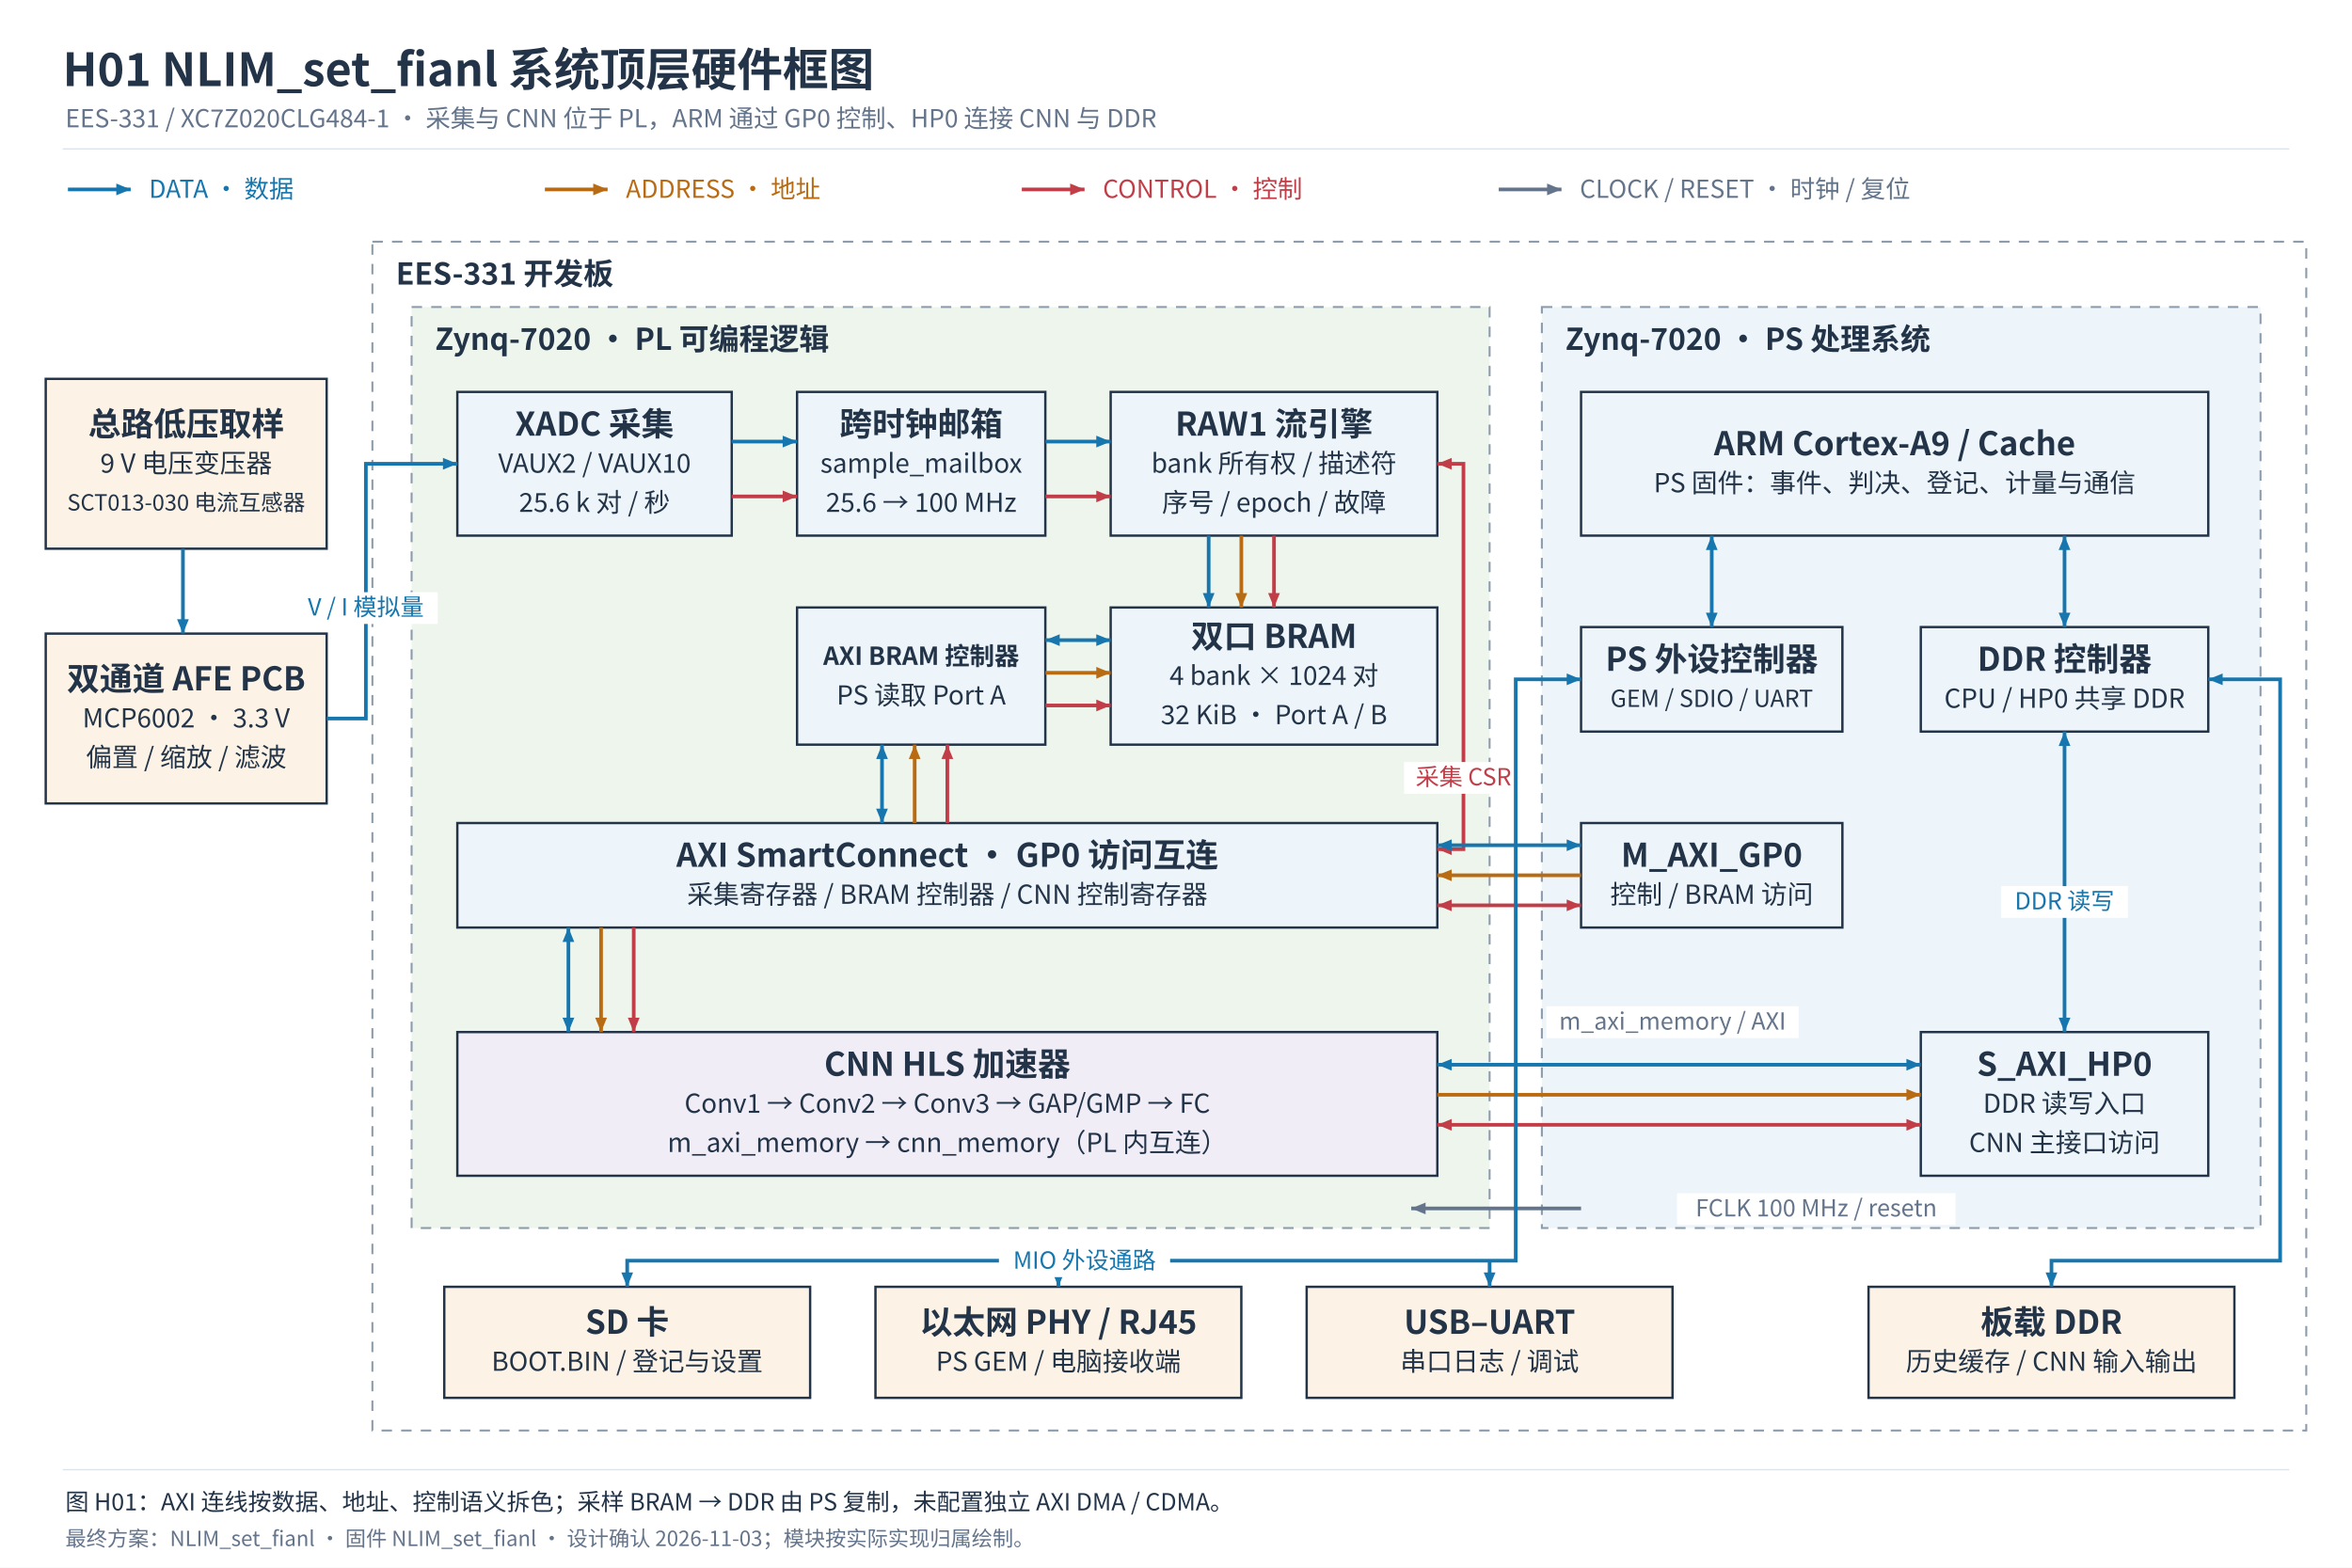
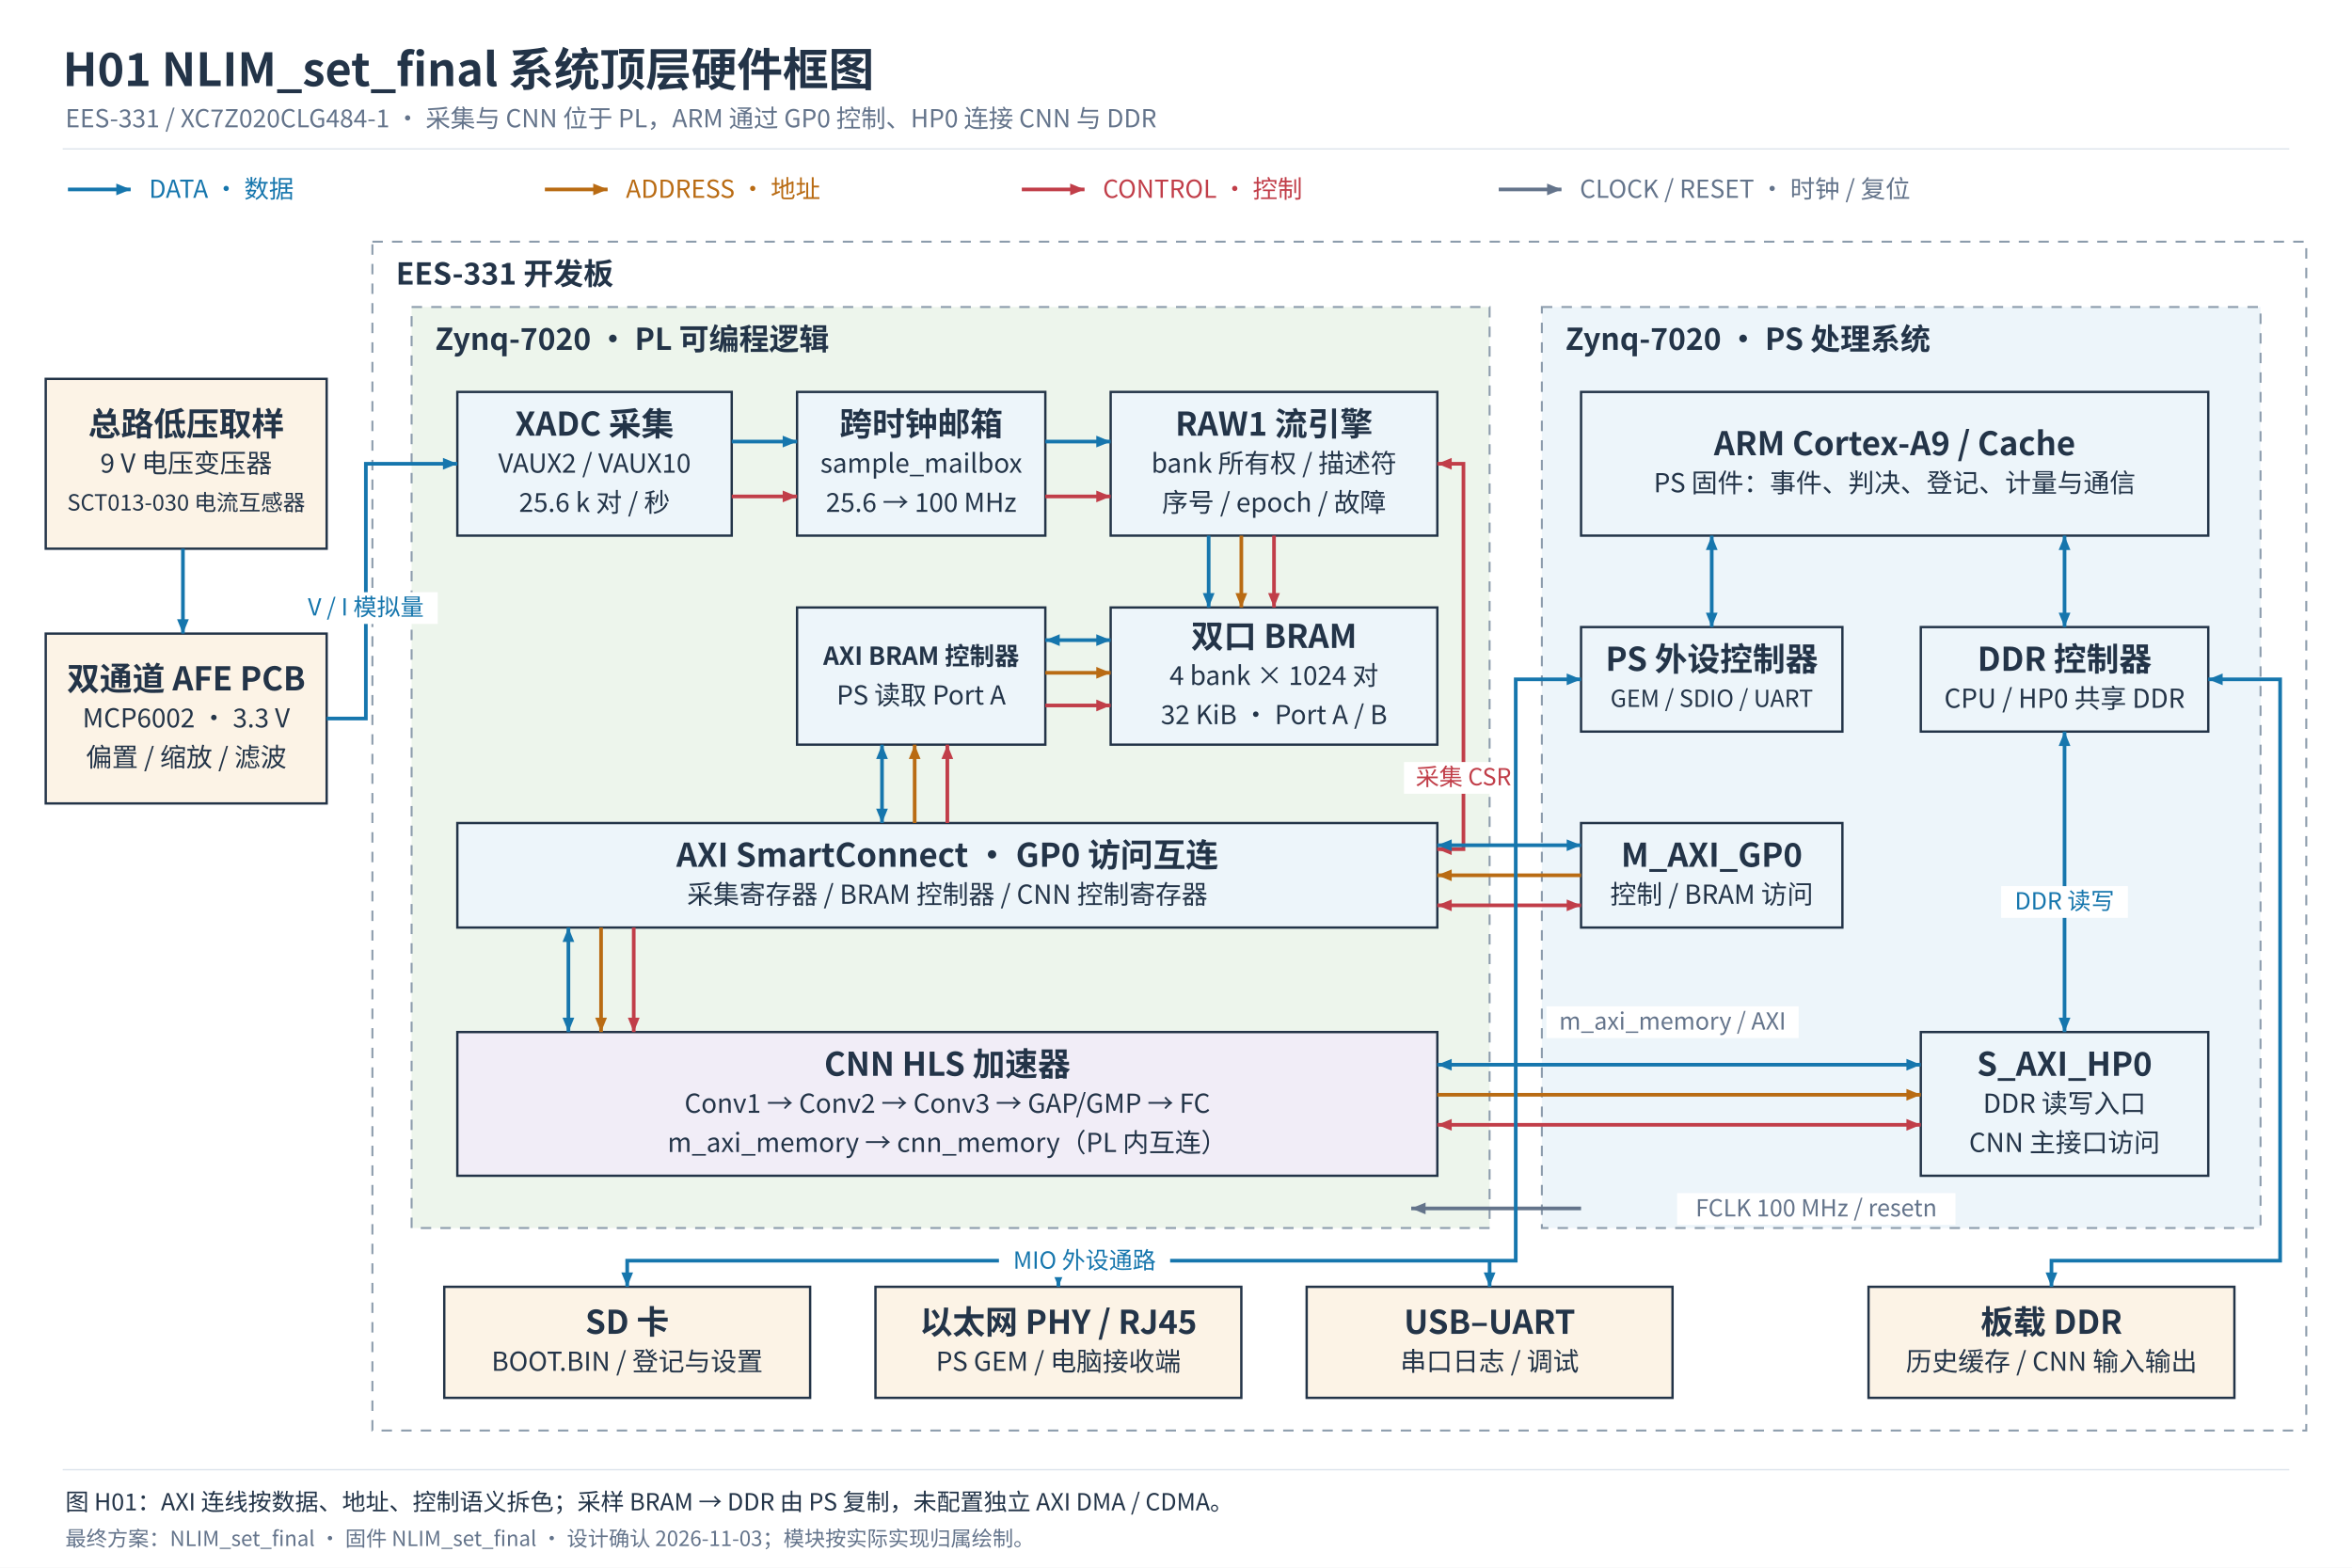
<svg xmlns="http://www.w3.org/2000/svg" width="1800" height="1200" viewBox="0 0 1800 1200">
  <rect x="0" y="0" width="1800" height="1200" fill="#FFFFFF" stroke="none" stroke-width="1.8" />
-   <text x="48" y="65.9" font-family="Microsoft YaHei, Noto Sans CJK SC, sans-serif" font-size="35" font-weight="700" text-anchor="start" fill="#233448">H01  NLIM_set_fianl 系统顶层硬件框图</text>
+   <text x="48" y="65.9" font-family="Microsoft YaHei, Noto Sans CJK SC, sans-serif" font-size="35" font-weight="700" text-anchor="start" fill="#233448">H01  NLIM_set_final 系统顶层硬件框图</text>
  <text x="50" y="97.46" font-family="Microsoft YaHei, Noto Sans CJK SC, sans-serif" font-size="19" font-weight="400" text-anchor="start" fill="#64748B">EES-331 / XC7Z020CLG484-1 · 采集与 CNN 位于 PL，ARM 通过 GP0 控制、HP0 连接 CNN 与 DDR</text>
  <polyline points="48,114 1752,114" fill="none" stroke="#DCE3EB" stroke-width="1" />
  <polyline points="52,145 100,145" fill="none" stroke="#1676AD" stroke-width="2.8" />
  <polygon points="100,145 89.0,140.5 89.0,149.5" fill="#1676AD" />
  <text x="114" y="151.46" font-family="Microsoft YaHei, Noto Sans CJK SC, sans-serif" font-size="19" font-weight="400" text-anchor="start" fill="#1676AD">DATA · 数据</text>
  <polyline points="417,145 465,145" fill="none" stroke="#B96B13" stroke-width="2.8" />
  <polygon points="465,145 454.0,140.5 454.0,149.5" fill="#B96B13" />
  <text x="479" y="151.46" font-family="Microsoft YaHei, Noto Sans CJK SC, sans-serif" font-size="19" font-weight="400" text-anchor="start" fill="#B96B13">ADDRESS · 地址</text>
  <polyline points="782,145 830,145" fill="none" stroke="#C13E49" stroke-width="2.8" />
  <polygon points="830,145 819.0,140.5 819.0,149.5" fill="#C13E49" />
  <text x="844" y="151.46" font-family="Microsoft YaHei, Noto Sans CJK SC, sans-serif" font-size="19" font-weight="400" text-anchor="start" fill="#C13E49">CONTROL · 控制</text>
  <polyline points="1147,145 1195,145" fill="none" stroke="#64748B" stroke-width="2.8" />
  <polygon points="1195,145 1184.0,140.5 1184.0,149.5" fill="#64748B" />
  <text x="1209" y="151.46" font-family="Microsoft YaHei, Noto Sans CJK SC, sans-serif" font-size="19" font-weight="400" text-anchor="start" fill="#64748B">CLOCK / RESET · 时钟 / 复位</text>
  <rect x="285" y="185" width="1480" height="910" fill="#FFFFFF" stroke="#8C9CAC" stroke-width="1.5" stroke-dasharray="8 7" />
  <text x="303" y="217.82" font-family="Microsoft YaHei, Noto Sans CJK SC, sans-serif" font-size="23" font-weight="700" text-anchor="start" fill="#233448">EES-331 开发板</text>
  <rect x="315" y="235" width="825" height="705" fill="#EDF5EC" stroke="#8C9CAC" stroke-width="1.5" stroke-dasharray="8 7" />
  <text x="333" y="267.82" font-family="Microsoft YaHei, Noto Sans CJK SC, sans-serif" font-size="23" font-weight="700" text-anchor="start" fill="#233448">Zynq-7020 · PL 可编程逻辑</text>
  <rect x="1180" y="235" width="550" height="705" fill="#EDF5FA" stroke="#8C9CAC" stroke-width="1.5" stroke-dasharray="8 7" />
  <text x="1198" y="267.82" font-family="Microsoft YaHei, Noto Sans CJK SC, sans-serif" font-size="23" font-weight="700" text-anchor="start" fill="#233448">Zynq-7020 · PS 处理系统</text>
  <rect x="35" y="290" width="215" height="130" fill="#FCF3E6" stroke="#233448" stroke-width="1.8" />
  <text x="142.5" y="333.5" font-family="Microsoft YaHei, Noto Sans CJK SC, sans-serif" font-size="25" font-weight="700" text-anchor="middle" fill="#233448">总路低压取样</text>
  <text x="142.5" y="361.8" font-family="Microsoft YaHei, Noto Sans CJK SC, sans-serif" font-size="20" font-weight="400" text-anchor="middle" fill="#233448">9 V 电压变压器</text>
  <text x="142.5" y="390.78" font-family="Microsoft YaHei, Noto Sans CJK SC, sans-serif" font-size="17" font-weight="400" text-anchor="middle" fill="#233448">SCT013-030 电流互感器</text>
  <rect x="35" y="485" width="215" height="130" fill="#FCF3E6" stroke="#233448" stroke-width="1.8" />
  <text x="142.5" y="528.5" font-family="Microsoft YaHei, Noto Sans CJK SC, sans-serif" font-size="25" font-weight="700" text-anchor="middle" fill="#233448">双通道 AFE PCB</text>
  <text x="142.5" y="556.8" font-family="Microsoft YaHei, Noto Sans CJK SC, sans-serif" font-size="20" font-weight="400" text-anchor="middle" fill="#233448">MCP6002 · 3.3 V</text>
  <text x="142.5" y="586.8" font-family="Microsoft YaHei, Noto Sans CJK SC, sans-serif" font-size="20" font-weight="400" text-anchor="middle" fill="#233448">偏置 / 缩放 / 滤波</text>
  <polyline points="140,420 140,485" fill="none" stroke="#1676AD" stroke-width="2.8" />
  <polygon points="140,485 144.5,474.0 135.5,474.0" fill="#1676AD" />
  <rect x="350" y="300" width="210" height="110" fill="#EDF5FA" stroke="#233448" stroke-width="1.8" />
  <text x="455.0" y="333.5" font-family="Microsoft YaHei, Noto Sans CJK SC, sans-serif" font-size="25" font-weight="700" text-anchor="middle" fill="#233448">XADC 采集</text>
  <text x="455.0" y="361.8" font-family="Microsoft YaHei, Noto Sans CJK SC, sans-serif" font-size="20" font-weight="400" text-anchor="middle" fill="#233448">VAUX2 / VAUX10</text>
  <text x="455.0" y="391.8" font-family="Microsoft YaHei, Noto Sans CJK SC, sans-serif" font-size="20" font-weight="400" text-anchor="middle" fill="#233448">25.6 k 对 / 秒</text>
  <rect x="610" y="300" width="190" height="110" fill="#EDF5FA" stroke="#233448" stroke-width="1.8" />
  <text x="705.0" y="333.5" font-family="Microsoft YaHei, Noto Sans CJK SC, sans-serif" font-size="25" font-weight="700" text-anchor="middle" fill="#233448">跨时钟邮箱</text>
  <text x="705.0" y="361.8" font-family="Microsoft YaHei, Noto Sans CJK SC, sans-serif" font-size="20" font-weight="400" text-anchor="middle" fill="#233448">sample_mailbox</text>
  <text x="705.0" y="391.8" font-family="Microsoft YaHei, Noto Sans CJK SC, sans-serif" font-size="20" font-weight="400" text-anchor="middle" fill="#233448">25.6 → 100 MHz</text>
  <rect x="850" y="300" width="250" height="110" fill="#EDF5FA" stroke="#233448" stroke-width="1.8" />
  <text x="975.0" y="333.5" font-family="Microsoft YaHei, Noto Sans CJK SC, sans-serif" font-size="25" font-weight="700" text-anchor="middle" fill="#233448">RAW1 流引擎</text>
  <text x="975.0" y="361.8" font-family="Microsoft YaHei, Noto Sans CJK SC, sans-serif" font-size="20" font-weight="400" text-anchor="middle" fill="#233448">bank 所有权 / 描述符</text>
  <text x="975.0" y="391.8" font-family="Microsoft YaHei, Noto Sans CJK SC, sans-serif" font-size="20" font-weight="400" text-anchor="middle" fill="#233448">序号 / epoch / 故障</text>
  <polyline points="250,550 280,550 280,355 350,355" fill="none" stroke="#1676AD" stroke-width="2.8" />
  <polygon points="350,355 339.0,350.5 339.0,359.5" fill="#1676AD" />
  <rect x="225.0" y="453.3" width="110.0" height="24.3" fill="#FFFFFF" stroke="none" stroke-width="1.8" />
  <text x="280" y="471.12" font-family="Microsoft YaHei, Noto Sans CJK SC, sans-serif" font-size="18" font-weight="400" text-anchor="middle" fill="#1676AD">V / I 模拟量</text>
  <polyline points="560,338 610,338" fill="none" stroke="#1676AD" stroke-width="2.8" />
  <polygon points="610,338 599.0,333.5 599.0,342.5" fill="#1676AD" />
  <polyline points="560,380 610,380" fill="none" stroke="#C13E49" stroke-width="2.8" />
  <polygon points="610,380 599.0,375.5 599.0,384.5" fill="#C13E49" />
  <polyline points="800,338 850,338" fill="none" stroke="#1676AD" stroke-width="2.8" />
  <polygon points="850,338 839.0,333.5 839.0,342.5" fill="#1676AD" />
  <polyline points="800,380 850,380" fill="none" stroke="#C13E49" stroke-width="2.8" />
  <polygon points="850,380 839.0,375.5 839.0,384.5" fill="#C13E49" />
  <rect x="850" y="465" width="250" height="105" fill="#EDF5FA" stroke="#233448" stroke-width="1.8" />
  <text x="975.0" y="496.0" font-family="Microsoft YaHei, Noto Sans CJK SC, sans-serif" font-size="25" font-weight="700" text-anchor="middle" fill="#233448">双口 BRAM</text>
  <text x="975.0" y="524.3" font-family="Microsoft YaHei, Noto Sans CJK SC, sans-serif" font-size="20" font-weight="400" text-anchor="middle" fill="#233448">4 bank × 1024 对</text>
  <text x="975.0" y="554.3" font-family="Microsoft YaHei, Noto Sans CJK SC, sans-serif" font-size="20" font-weight="400" text-anchor="middle" fill="#233448">32 KiB · Port A / B</text>
  <rect x="610" y="465" width="190" height="105" fill="#EDF5FA" stroke="#233448" stroke-width="1.8" />
  <text x="705.0" y="508.96" font-family="Microsoft YaHei, Noto Sans CJK SC, sans-serif" font-size="19" font-weight="700" text-anchor="middle" fill="#233448">AXI BRAM 控制器</text>
  <text x="705.0" y="539.3" font-family="Microsoft YaHei, Noto Sans CJK SC, sans-serif" font-size="20" font-weight="400" text-anchor="middle" fill="#233448">PS 读取 Port A</text>
  <polyline points="925,410 925,465" fill="none" stroke="#1676AD" stroke-width="2.8" />
  <polygon points="925,465 929.5,454.0 920.5,454.0" fill="#1676AD" />
  <polyline points="950,410 950,465" fill="none" stroke="#B96B13" stroke-width="2.8" />
  <polygon points="950,465 954.5,454.0 945.5,454.0" fill="#B96B13" />
  <polyline points="975,410 975,465" fill="none" stroke="#C13E49" stroke-width="2.8" />
  <polygon points="975,465 979.5,454.0 970.5,454.0" fill="#C13E49" />
  <polyline points="800,490 850,490" fill="none" stroke="#1676AD" stroke-width="2.8" />
  <polygon points="850,490 839.0,485.5 839.0,494.5" fill="#1676AD" />
  <polygon points="800,490 811.0,494.5 811.0,485.5" fill="#1676AD" />
  <polyline points="800,515 850,515" fill="none" stroke="#B96B13" stroke-width="2.8" />
  <polygon points="850,515 839.0,510.5 839.0,519.5" fill="#B96B13" />
  <polyline points="800,540 850,540" fill="none" stroke="#C13E49" stroke-width="2.8" />
  <polygon points="850,540 839.0,535.5 839.0,544.5" fill="#C13E49" />
  <rect x="350" y="630" width="750" height="80" fill="#EDF5FA" stroke="#233448" stroke-width="1.8" />
  <text x="725.0" y="663.5" font-family="Microsoft YaHei, Noto Sans CJK SC, sans-serif" font-size="25" font-weight="700" text-anchor="middle" fill="#233448">AXI SmartConnect · GP0 访问互连</text>
  <text x="725.0" y="691.8" font-family="Microsoft YaHei, Noto Sans CJK SC, sans-serif" font-size="20" font-weight="400" text-anchor="middle" fill="#233448">采集寄存器 / BRAM 控制器 / CNN 控制寄存器</text>
  <polyline points="675,630 675,570" fill="none" stroke="#1676AD" stroke-width="2.8" />
  <polygon points="675,570 670.5,581.0 679.5,581.0" fill="#1676AD" />
  <polygon points="675,630 679.5,619.0 670.5,619.0" fill="#1676AD" />
  <polyline points="700,630 700,570" fill="none" stroke="#B96B13" stroke-width="2.8" />
  <polygon points="700,570 695.5,581.0 704.5,581.0" fill="#B96B13" />
  <polyline points="725,630 725,570" fill="none" stroke="#C13E49" stroke-width="2.8" />
  <polygon points="725,570 720.5,581.0 729.5,581.0" fill="#C13E49" />
  <polyline points="1100,650 1120,650 1120,355 1100,355" fill="none" stroke="#C13E49" stroke-width="2.8" />
  <polygon points="1100,355 1111.0,359.5 1111.0,350.5" fill="#C13E49" />
  <polygon points="1100,650 1111.0,654.5 1111.0,645.5" fill="#C13E49" />
  <rect x="1074.5" y="583.3" width="91.0" height="24.3" fill="#FFFFFF" stroke="none" stroke-width="1.8" />
  <text x="1120" y="601.12" font-family="Microsoft YaHei, Noto Sans CJK SC, sans-serif" font-size="18" font-weight="400" text-anchor="middle" fill="#C13E49">采集 CSR</text>
  <rect x="350" y="790" width="750" height="110" fill="#F1EDF7" stroke="#233448" stroke-width="1.8" />
  <text x="725.0" y="823.5" font-family="Microsoft YaHei, Noto Sans CJK SC, sans-serif" font-size="25" font-weight="700" text-anchor="middle" fill="#233448">CNN HLS 加速器</text>
  <text x="725.0" y="851.8" font-family="Microsoft YaHei, Noto Sans CJK SC, sans-serif" font-size="20" font-weight="400" text-anchor="middle" fill="#233448">Conv1 → Conv2 → Conv3 → GAP/GMP → FC</text>
  <text x="725.0" y="881.8" font-family="Microsoft YaHei, Noto Sans CJK SC, sans-serif" font-size="20" font-weight="400" text-anchor="middle" fill="#233448">m_axi_memory → cnn_memory（PL 内互连）</text>
  <polyline points="435,710 435,790" fill="none" stroke="#1676AD" stroke-width="2.8" />
  <polygon points="435,790 439.5,779.0 430.5,779.0" fill="#1676AD" />
  <polygon points="435,710 430.5,721.0 439.5,721.0" fill="#1676AD" />
  <polyline points="460,710 460,790" fill="none" stroke="#B96B13" stroke-width="2.8" />
  <polygon points="460,790 464.5,779.0 455.5,779.0" fill="#B96B13" />
  <polyline points="485,710 485,790" fill="none" stroke="#C13E49" stroke-width="2.8" />
  <polygon points="485,790 489.5,779.0 480.5,779.0" fill="#C13E49" />
  <rect x="1210" y="300" width="480" height="110" fill="#EDF5FA" stroke="#233448" stroke-width="1.8" />
  <text x="1450.0" y="348.5" font-family="Microsoft YaHei, Noto Sans CJK SC, sans-serif" font-size="25" font-weight="700" text-anchor="middle" fill="#233448">ARM Cortex-A9 / Cache</text>
  <text x="1450.0" y="376.8" font-family="Microsoft YaHei, Noto Sans CJK SC, sans-serif" font-size="20" font-weight="400" text-anchor="middle" fill="#233448">PS 固件：事件、判决、登记、计量与通信</text>
  <rect x="1210" y="480" width="200" height="80" fill="#EDF5FA" stroke="#233448" stroke-width="1.8" />
  <text x="1310.0" y="513.5" font-family="Microsoft YaHei, Noto Sans CJK SC, sans-serif" font-size="25" font-weight="700" text-anchor="middle" fill="#233448">PS 外设控制器</text>
  <text x="1310.0" y="541.12" font-family="Microsoft YaHei, Noto Sans CJK SC, sans-serif" font-size="18" font-weight="400" text-anchor="middle" fill="#233448">GEM / SDIO / UART</text>
  <rect x="1470" y="480" width="220" height="80" fill="#EDF5FA" stroke="#233448" stroke-width="1.8" />
  <text x="1580.0" y="513.5" font-family="Microsoft YaHei, Noto Sans CJK SC, sans-serif" font-size="25" font-weight="700" text-anchor="middle" fill="#233448">DDR 控制器</text>
  <text x="1580.0" y="541.8" font-family="Microsoft YaHei, Noto Sans CJK SC, sans-serif" font-size="20" font-weight="400" text-anchor="middle" fill="#233448">CPU / HP0 共享 DDR</text>
  <rect x="1210" y="630" width="200" height="80" fill="#EDF5FA" stroke="#233448" stroke-width="1.8" />
  <text x="1310.0" y="663.5" font-family="Microsoft YaHei, Noto Sans CJK SC, sans-serif" font-size="25" font-weight="700" text-anchor="middle" fill="#233448">M_AXI_GP0</text>
  <text x="1310.0" y="691.8" font-family="Microsoft YaHei, Noto Sans CJK SC, sans-serif" font-size="20" font-weight="400" text-anchor="middle" fill="#233448">控制 / BRAM 访问</text>
  <rect x="1470" y="790" width="220" height="110" fill="#EDF5FA" stroke="#233448" stroke-width="1.8" />
  <text x="1580.0" y="823.5" font-family="Microsoft YaHei, Noto Sans CJK SC, sans-serif" font-size="25" font-weight="700" text-anchor="middle" fill="#233448">S_AXI_HP0</text>
  <text x="1580.0" y="851.8" font-family="Microsoft YaHei, Noto Sans CJK SC, sans-serif" font-size="20" font-weight="400" text-anchor="middle" fill="#233448">DDR 读写入口</text>
  <text x="1580.0" y="881.8" font-family="Microsoft YaHei, Noto Sans CJK SC, sans-serif" font-size="20" font-weight="400" text-anchor="middle" fill="#233448">CNN 主接口访问</text>
  <polyline points="1210,647 1100,647" fill="none" stroke="#1676AD" stroke-width="2.8" />
  <polygon points="1100,647 1111.0,651.5 1111.0,642.5" fill="#1676AD" />
  <polygon points="1210,647 1199.0,642.5 1199.0,651.5" fill="#1676AD" />
  <polyline points="1210,670 1100,670" fill="none" stroke="#B96B13" stroke-width="2.8" />
  <polygon points="1100,670 1111.0,674.5 1111.0,665.5" fill="#B96B13" />
  <polyline points="1210,693 1100,693" fill="none" stroke="#C13E49" stroke-width="2.8" />
  <polygon points="1100,693 1111.0,697.5 1111.0,688.5" fill="#C13E49" />
  <polygon points="1210,693 1199.0,688.5 1199.0,697.5" fill="#C13E49" />
  <polyline points="1100,815 1470,815" fill="none" stroke="#1676AD" stroke-width="2.8" />
  <polygon points="1470,815 1459.0,810.5 1459.0,819.5" fill="#1676AD" />
  <polygon points="1100,815 1111.0,819.5 1111.0,810.5" fill="#1676AD" />
  <polyline points="1100,838 1470,838" fill="none" stroke="#B96B13" stroke-width="2.8" />
  <polygon points="1470,838 1459.0,833.5 1459.0,842.5" fill="#B96B13" />
  <polyline points="1100,861 1470,861" fill="none" stroke="#C13E49" stroke-width="2.8" />
  <polygon points="1470,861 1459.0,856.5 1459.0,865.5" fill="#C13E49" />
  <polygon points="1100,861 1111.0,865.5 1111.0,856.5" fill="#C13E49" />
  <rect x="1183.492" y="770.3" width="193.016" height="24.3" fill="#FFFFFF" stroke="none" stroke-width="1.8" />
  <text x="1280" y="788.12" font-family="Microsoft YaHei, Noto Sans CJK SC, sans-serif" font-size="18" font-weight="400" text-anchor="middle" fill="#64748B">m_axi_memory / AXI</text>
  <polyline points="1580,790 1580,560" fill="none" stroke="#1676AD" stroke-width="2.8" />
  <polygon points="1580,560 1575.5,571.0 1584.5,571.0" fill="#1676AD" />
  <polygon points="1580,790 1584.5,779.0 1575.5,779.0" fill="#1676AD" />
  <rect x="1531.5" y="678.3" width="97.0" height="24.3" fill="#FFFFFF" stroke="none" stroke-width="1.8" />
  <text x="1580" y="696.12" font-family="Microsoft YaHei, Noto Sans CJK SC, sans-serif" font-size="18" font-weight="400" text-anchor="middle" fill="#1676AD">DDR 读写</text>
  <polyline points="1580,410 1580,480" fill="none" stroke="#1676AD" stroke-width="2.8" />
  <polygon points="1580,480 1584.5,469.0 1575.5,469.0" fill="#1676AD" />
  <polygon points="1580,410 1575.5,421.0 1584.5,421.0" fill="#1676AD" />
  <polyline points="1310,410 1310,480" fill="none" stroke="#1676AD" stroke-width="2.8" />
  <polygon points="1310,480 1314.5,469.0 1305.5,469.0" fill="#1676AD" />
  <polygon points="1310,410 1305.5,421.0 1314.5,421.0" fill="#1676AD" />
  <polyline points="1210,925 1080,925" fill="none" stroke="#64748B" stroke-width="2.8" />
  <polygon points="1080,925 1091.0,929.5 1091.0,920.5" fill="#64748B" />
  <rect x="1283.5" y="913.3" width="213.0" height="24.3" fill="#FFFFFF" stroke="none" stroke-width="1.8" />
  <text x="1390" y="931.12" font-family="Microsoft YaHei, Noto Sans CJK SC, sans-serif" font-size="18" font-weight="400" text-anchor="middle" fill="#64748B">FCLK 100 MHz / resetn</text>
  <rect x="340" y="985" width="280" height="85" fill="#FCF3E6" stroke="#233448" stroke-width="1.8" />
  <text x="480.0" y="1021.0" font-family="Microsoft YaHei, Noto Sans CJK SC, sans-serif" font-size="25" font-weight="700" text-anchor="middle" fill="#233448">SD 卡</text>
  <text x="480.0" y="1049.3" font-family="Microsoft YaHei, Noto Sans CJK SC, sans-serif" font-size="20" font-weight="400" text-anchor="middle" fill="#233448">BOOT.BIN / 登记与设置</text>
  <rect x="670" y="985" width="280" height="85" fill="#FCF3E6" stroke="#233448" stroke-width="1.8" />
  <text x="810.0" y="1021.0" font-family="Microsoft YaHei, Noto Sans CJK SC, sans-serif" font-size="25" font-weight="700" text-anchor="middle" fill="#233448">以太网 PHY / RJ45</text>
  <text x="810.0" y="1049.3" font-family="Microsoft YaHei, Noto Sans CJK SC, sans-serif" font-size="20" font-weight="400" text-anchor="middle" fill="#233448">PS GEM  /  电脑接收端</text>
  <rect x="1000" y="985" width="280" height="85" fill="#FCF3E6" stroke="#233448" stroke-width="1.8" />
  <text x="1140.0" y="1021.0" font-family="Microsoft YaHei, Noto Sans CJK SC, sans-serif" font-size="25" font-weight="700" text-anchor="middle" fill="#233448">USB–UART</text>
  <text x="1140.0" y="1049.3" font-family="Microsoft YaHei, Noto Sans CJK SC, sans-serif" font-size="20" font-weight="400" text-anchor="middle" fill="#233448">串口日志 / 调试</text>
  <rect x="1430" y="985" width="280" height="85" fill="#FCF3E6" stroke="#233448" stroke-width="1.8" />
  <text x="1570.0" y="1021.0" font-family="Microsoft YaHei, Noto Sans CJK SC, sans-serif" font-size="25" font-weight="700" text-anchor="middle" fill="#233448">板载 DDR</text>
  <text x="1570.0" y="1049.3" font-family="Microsoft YaHei, Noto Sans CJK SC, sans-serif" font-size="20" font-weight="400" text-anchor="middle" fill="#233448">历史缓存 / CNN 输入输出</text>
  <polyline points="1210,520 1160,520 1160,965 480,965 480,985" fill="none" stroke="#1676AD" stroke-width="2.8" />
  <polygon points="480,985 484.5,974.0 475.5,974.0" fill="#1676AD" />
  <polygon points="1210,520 1199.0,515.5 1199.0,524.5" fill="#1676AD" />
  <polyline points="810,965 810,985" fill="none" stroke="#1676AD" stroke-width="2.8" />
  <polygon points="810,985 814.5,974.0 805.5,974.0" fill="#1676AD" />
  <polygon points="810,965 805.5,976.0 814.5,976.0" fill="#1676AD" />
  <polyline points="1140,965 1140,985" fill="none" stroke="#1676AD" stroke-width="2.8" />
  <polygon points="1140,985 1144.5,974.0 1135.5,974.0" fill="#1676AD" />
  <rect x="764.5" y="953.3" width="131.0" height="24.3" fill="#FFFFFF" stroke="none" stroke-width="1.8" />
  <text x="830" y="971.12" font-family="Microsoft YaHei, Noto Sans CJK SC, sans-serif" font-size="18" font-weight="400" text-anchor="middle" fill="#1676AD">MIO 外设通路</text>
  <polyline points="1690,520 1745,520 1745,965 1570,965 1570,985" fill="none" stroke="#1676AD" stroke-width="2.8" />
  <polygon points="1570,985 1574.5,974.0 1565.5,974.0" fill="#1676AD" />
  <polygon points="1690,520 1701.0,524.5 1701.0,515.5" fill="#1676AD" />
  <polyline points="48,1125 1752,1125" fill="none" stroke="#DCE3EB" stroke-width="1" />
  <text x="50" y="1156.12" font-family="Microsoft YaHei, Noto Sans CJK SC, sans-serif" font-size="18" font-weight="400" text-anchor="start" fill="#233448">图 H01：AXI 连线按数据、地址、控制语义拆色；采样 BRAM → DDR 由 PS 复制，未配置独立 AXI DMA / CDMA。</text>
-   <text x="50" y="1183.44" font-family="Microsoft YaHei, Noto Sans CJK SC, sans-serif" font-size="16" font-weight="400" text-anchor="start" fill="#64748B">最终方案：NLIM_set_fianl · 固件 NLIM_set_fianl · 设计确认 2026-11-03；模块按实际实现归属绘制。</text>
+   <text x="50" y="1183.44" font-family="Microsoft YaHei, Noto Sans CJK SC, sans-serif" font-size="16" font-weight="400" text-anchor="start" fill="#64748B">最终方案：NLIM_set_final · 固件 NLIM_set_final · 设计确认 2026-11-03；模块按实际实现归属绘制。</text>
</svg>
